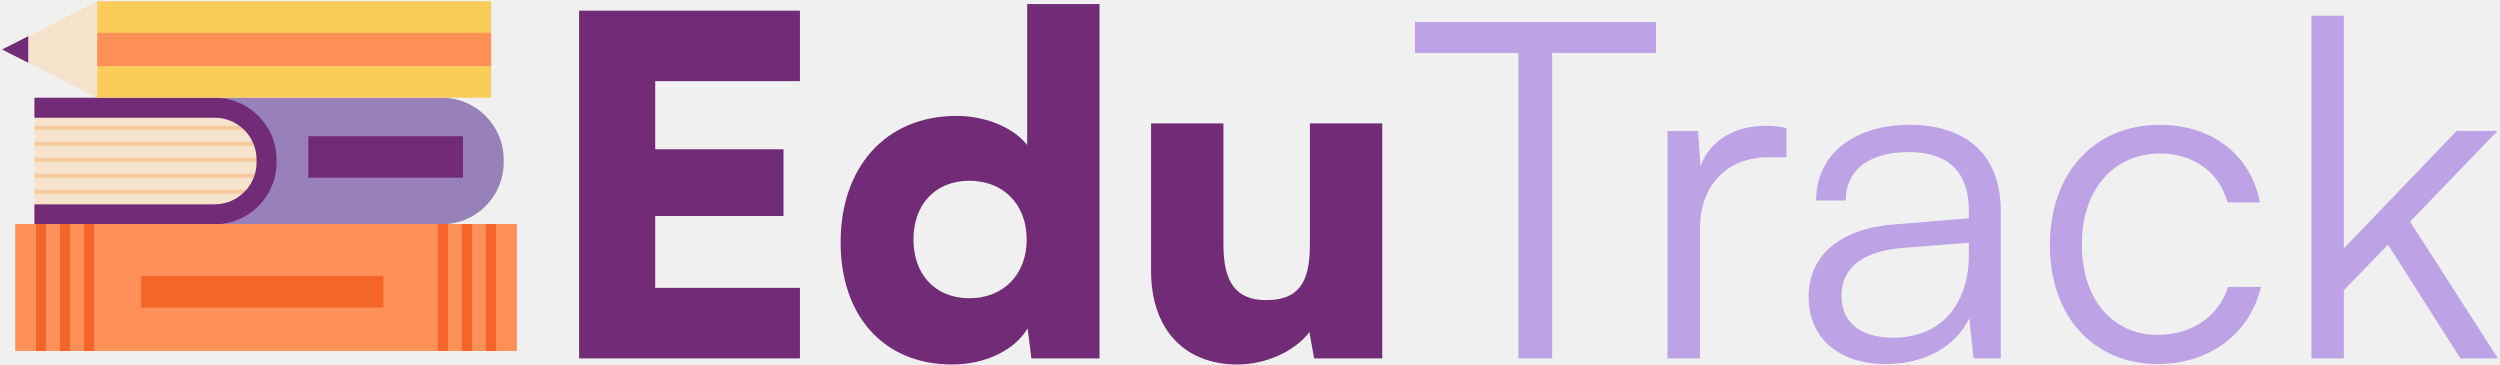
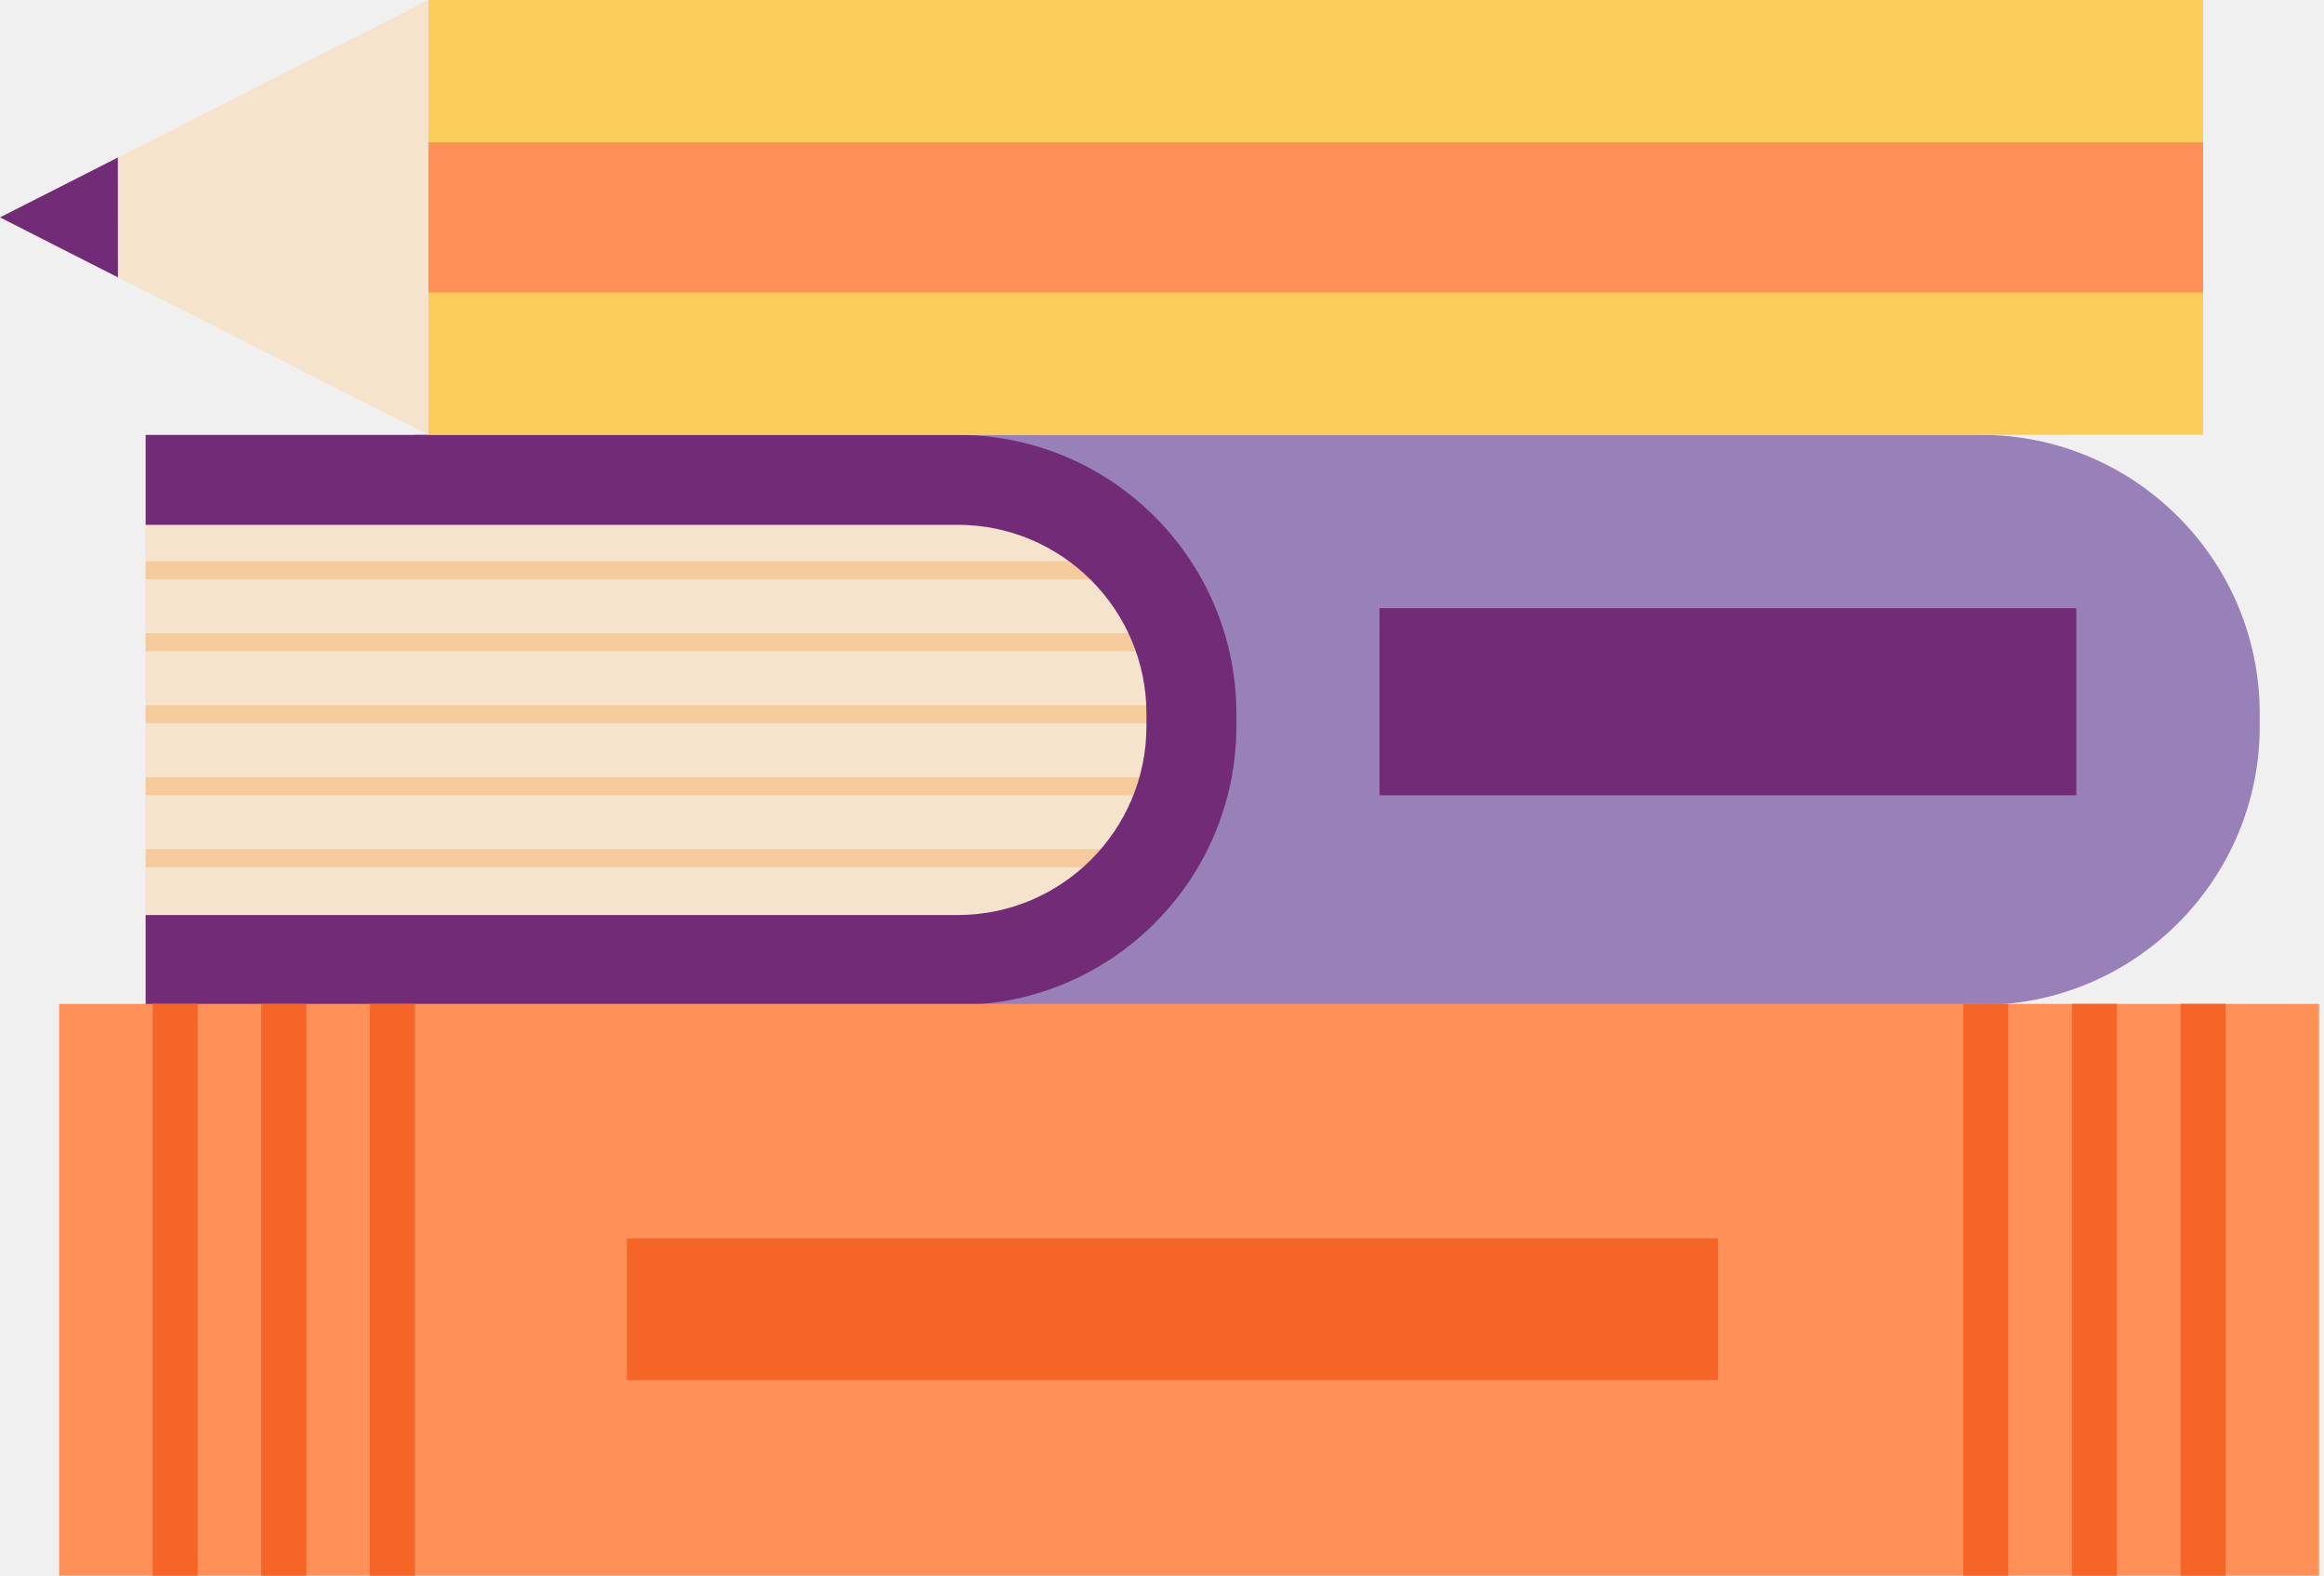
- <svg xmlns="http://www.w3.org/2000/svg" width="1008" height="147" viewBox="0 0 1008 147" fill="none">
-   <path d="M322.537 144.5H233.487V4.293H322.537V32.713H264.181V60.186H315.906V87.091H264.181V116.08H322.537V144.5ZM383.838 146.963C356.555 146.963 338.934 127.637 338.934 97.701C338.934 67.575 356.933 46.734 385.733 46.734C397.48 46.734 408.659 51.47 414.153 58.481V1.64H443.332V144.5H415.858L414.343 132.374C409.227 141.09 397.48 146.963 383.838 146.963ZM390.849 120.248C404.49 120.248 413.964 110.774 413.964 96.564C413.964 82.354 404.49 72.88 390.849 72.88C377.017 72.88 368.302 82.543 368.302 96.564C368.302 110.585 377.017 120.248 390.849 120.248ZM528.147 49.765H557.326V144.5H529.853L527.958 133.89C522.084 141.658 510.337 146.963 498.969 146.963C477.369 146.963 464.107 132.563 464.107 109.259V49.765H493.285V98.648C493.285 114.185 498.59 121.006 510.527 121.006C523.032 121.006 528.147 114.564 528.147 99.027V49.765Z" fill="#722B76" />
-   <path d="M570.506 21.345V8.84H667.704V21.345H625.831V144.5H612.189V21.345H570.506ZM720.289 51.66V63.407H713.089C696.226 63.407 685.426 74.775 685.426 92.206V144.5H672.353V52.797H684.668L685.616 67.007C689.216 57.154 698.879 50.713 711.763 50.713C714.605 50.713 717.068 50.902 720.289 51.66ZM760.304 146.774C740.788 146.774 729.231 135.784 729.231 119.679C729.231 102.817 742.115 92.206 763.525 90.501L793.84 88.038V85.007C793.84 67.007 783.04 61.323 769.588 61.323C753.672 61.323 744.199 68.523 744.199 80.838H732.262C732.262 62.27 747.42 50.334 769.967 50.334C791.187 50.334 806.724 60.944 806.724 85.196V144.5H795.735L794.029 128.395C788.345 139.953 775.84 146.774 760.304 146.774ZM763.335 136.163C782.661 136.163 793.84 122.711 793.84 102.817V97.891L766.746 99.975C749.504 101.49 742.494 109.069 742.494 119.301C742.494 130.479 750.83 136.163 763.335 136.163ZM826.516 98.838C826.516 70.038 844.137 50.334 870.852 50.334C892.072 50.334 907.609 62.649 911.209 81.596H898.136C894.725 68.902 883.736 61.891 871.041 61.891C852.473 61.891 839.4 76.102 839.4 98.648C839.4 120.437 851.526 135.027 870.094 135.027C883.736 135.027 894.725 127.448 898.325 115.701H911.588C907.23 134.458 890.936 146.774 870.094 146.774C844.137 146.774 826.516 127.637 826.516 98.838ZM945.035 144.5H931.962V6.377H945.035V100.164L990.508 52.797H1006.99L971.75 89.364L1007.18 144.5H992.024L962.845 98.648L945.035 117.027V144.5Z" fill="#BDA2E6" />
-   <path d="M178.144 39.411H38.017V47.459H38.13L38.973 82.38H38.017V90.428H178.144C191.895 90.428 203.09 79.238 203.09 65.482V64.36C203.092 50.601 191.898 39.411 178.144 39.411Z" fill="#9880B9" />
-   <path d="M13.877 87.211V42.684H59.252L93.762 44.556L105.84 53.143L108.251 66.287C108.251 66.287 102.62 78.089 102.349 78.902C102.086 79.7 91.082 87.211 91.082 87.211H61.307H13.877Z" fill="#F6E3CC" />
-   <mask id="mask0_0_1" style="mask-type:luminance" maskUnits="userSpaceOnUse" x="13" y="42" width="96" height="46">
-     <path d="M13.877 87.211V42.684H59.252L93.762 44.556L105.84 53.143L108.251 66.287C108.251 66.287 102.62 78.089 102.349 78.902C102.086 79.7 91.082 87.211 91.082 87.211H61.307H13.877Z" fill="white" />
+ <svg xmlns="http://www.w3.org/2000/svg" width="208" height="141" viewBox="0 0 208 141" fill="none">
+   <path d="M177.301 38.911H37.175V46.959H37.288L38.131 81.88H37.175V89.928H177.301C191.053 89.928 202.248 78.738 202.248 64.982V63.86C202.25 50.101 191.056 38.911 177.301 38.911Z" fill="#9880B9" />
+   <path d="M13.034 86.711V42.184H58.41L92.92 44.056L104.997 52.643L107.409 65.787C107.409 65.787 101.778 77.589 101.507 78.402C101.243 79.2 90.24 86.711 90.24 86.711H60.465H13.034Z" fill="#F6E3CC" />
+   <mask id="mask0_104_3422" style="mask-type:luminance" maskUnits="userSpaceOnUse" x="13" y="42" width="95" height="45">
+     <path d="M13.034 86.711V42.184H58.41L92.92 44.056L104.997 52.643L107.409 65.787C107.409 65.787 101.778 77.589 101.507 78.402C101.243 79.2 90.24 86.711 90.24 86.711H60.465H13.034Z" fill="white" />
  </mask>
-   <g mask="url(#mask0_0_1)">
-     <path d="M134.542 50.727H-13.787V52.335H134.542V50.727Z" fill="#F5CA9D" />
-     <path d="M134.542 57.168H-13.787V58.776H134.542V57.168Z" fill="#F5CA9D" />
-     <path d="M134.542 63.607H-13.787V65.216H134.542V63.607Z" fill="#F5CA9D" />
-     <path d="M134.542 70.044H-13.787V71.657H134.542V70.044Z" fill="#F5CA9D" />
-     <path d="M134.542 76.483H-13.787V78.092H134.542V76.483Z" fill="#F5CA9D" />
+   <g mask="url(#mask0_104_3422)">
+     <path d="M133.7 50.227H-14.63V51.835H133.7V50.227Z" fill="#F5CA9D" />
+     <path d="M133.7 56.668H-14.63V58.276H133.7V56.668Z" fill="#F5CA9D" />
+     <path d="M133.7 63.107H-14.63V64.716H133.7V63.107Z" fill="#F5CA9D" />
+     <path d="M133.7 69.544H-14.63V71.157H133.7V69.544Z" fill="#F5CA9D" />
+     <path d="M133.7 75.983H-14.63V77.592H133.7V75.983Z" fill="#F5CA9D" />
  </g>
-   <path d="M13.877 90.428H86.552C100.309 90.428 111.498 79.238 111.498 65.482V64.36C111.498 50.601 100.309 39.414 86.552 39.414H13.877V47.461H86.552C95.87 47.461 103.451 55.042 103.451 64.36V65.482C103.451 74.799 95.87 82.38 86.552 82.38H13.877V90.428Z" fill="#722B76" />
-   <path d="M186.676 54.922H124.309V71.665H186.676V54.922Z" fill="#722B76" />
-   <path d="M208.397 90.33H6.137V141.5H208.397V90.33Z" fill="#FF9158" />
-   <path d="M18.531 90.33H14.504V141.5H18.531V90.33Z" fill="#F46527" />
-   <path d="M28.255 90.33H24.228V141.5H28.255V90.33Z" fill="#F46527" />
-   <path d="M37.977 90.33H33.952V141.5H37.977V90.33Z" fill="#F46527" />
-   <path d="M180.586 90.33H176.558V141.5H180.586V90.33Z" fill="#F46527" />
-   <path d="M190.307 90.33H186.282V141.5H190.307V90.33Z" fill="#F46527" />
-   <path d="M200.031 90.33H196.006V141.5H200.031V90.33Z" fill="#F46527" />
-   <path d="M154.605 111.321H56.948V124.001H154.605V111.321Z" fill="#F46527" />
-   <path d="M198.016 0.5H39.166V39.411H198.016V0.5Z" fill="#FACC5A" />
-   <path d="M198.018 13.238H39.166V26.673H198.018V13.238Z" fill="#FF9158" />
-   <path d="M39.166 0.5L0.842 19.953L39.166 39.411V0.5Z" fill="#F6E3CC" />
-   <path d="M0.842 19.953L11.389 14.596L11.395 25.316L0.842 19.953Z" fill="#722B76" />
+   <path d="M13.034 89.928H85.71C99.466 89.928 110.656 78.738 110.656 64.982V63.86C110.656 50.101 99.466 38.914 85.71 38.914H13.034V46.961H85.71C95.027 46.961 102.608 54.542 102.608 63.86V64.982C102.608 74.299 95.027 81.88 85.71 81.88H13.034V89.928Z" fill="#722B76" />
+   <path d="M185.833 54.422H123.467V71.165H185.833V54.422Z" fill="#722B76" />
+   <path d="M207.555 89.83H5.295V141H207.555V89.83Z" fill="#FF9158" />
+   <path d="M17.689 89.83H13.661V141H17.689V89.83Z" fill="#F46527" />
+   <path d="M27.413 89.83H23.386V141H27.413V89.83Z" fill="#F46527" />
+   <path d="M37.135 89.83H33.11V141H37.135V89.83Z" fill="#F46527" />
+   <path d="M179.743 89.83H175.716V141H179.743V89.83Z" fill="#F46527" />
+   <path d="M189.465 89.83H185.44V141H189.465V89.83Z" fill="#F46527" />
+   <path d="M199.189 89.83H195.164V141H199.189V89.83Z" fill="#F46527" />
+   <path d="M153.763 110.821H56.106V123.501H153.763V110.821Z" fill="#F46527" />
+   <path d="M197.173 0H38.324V38.911H197.173V0Z" fill="#FACC5A" />
+   <path d="M197.176 12.738H38.324V26.173H197.176V12.738Z" fill="#FF9158" />
+   <path d="M38.324 0L0 19.453L38.324 38.911V0Z" fill="#F6E3CC" />
+   <path d="M0 19.453L10.547 14.096L10.552 24.816L0 19.453Z" fill="#722B76" />
</svg>
